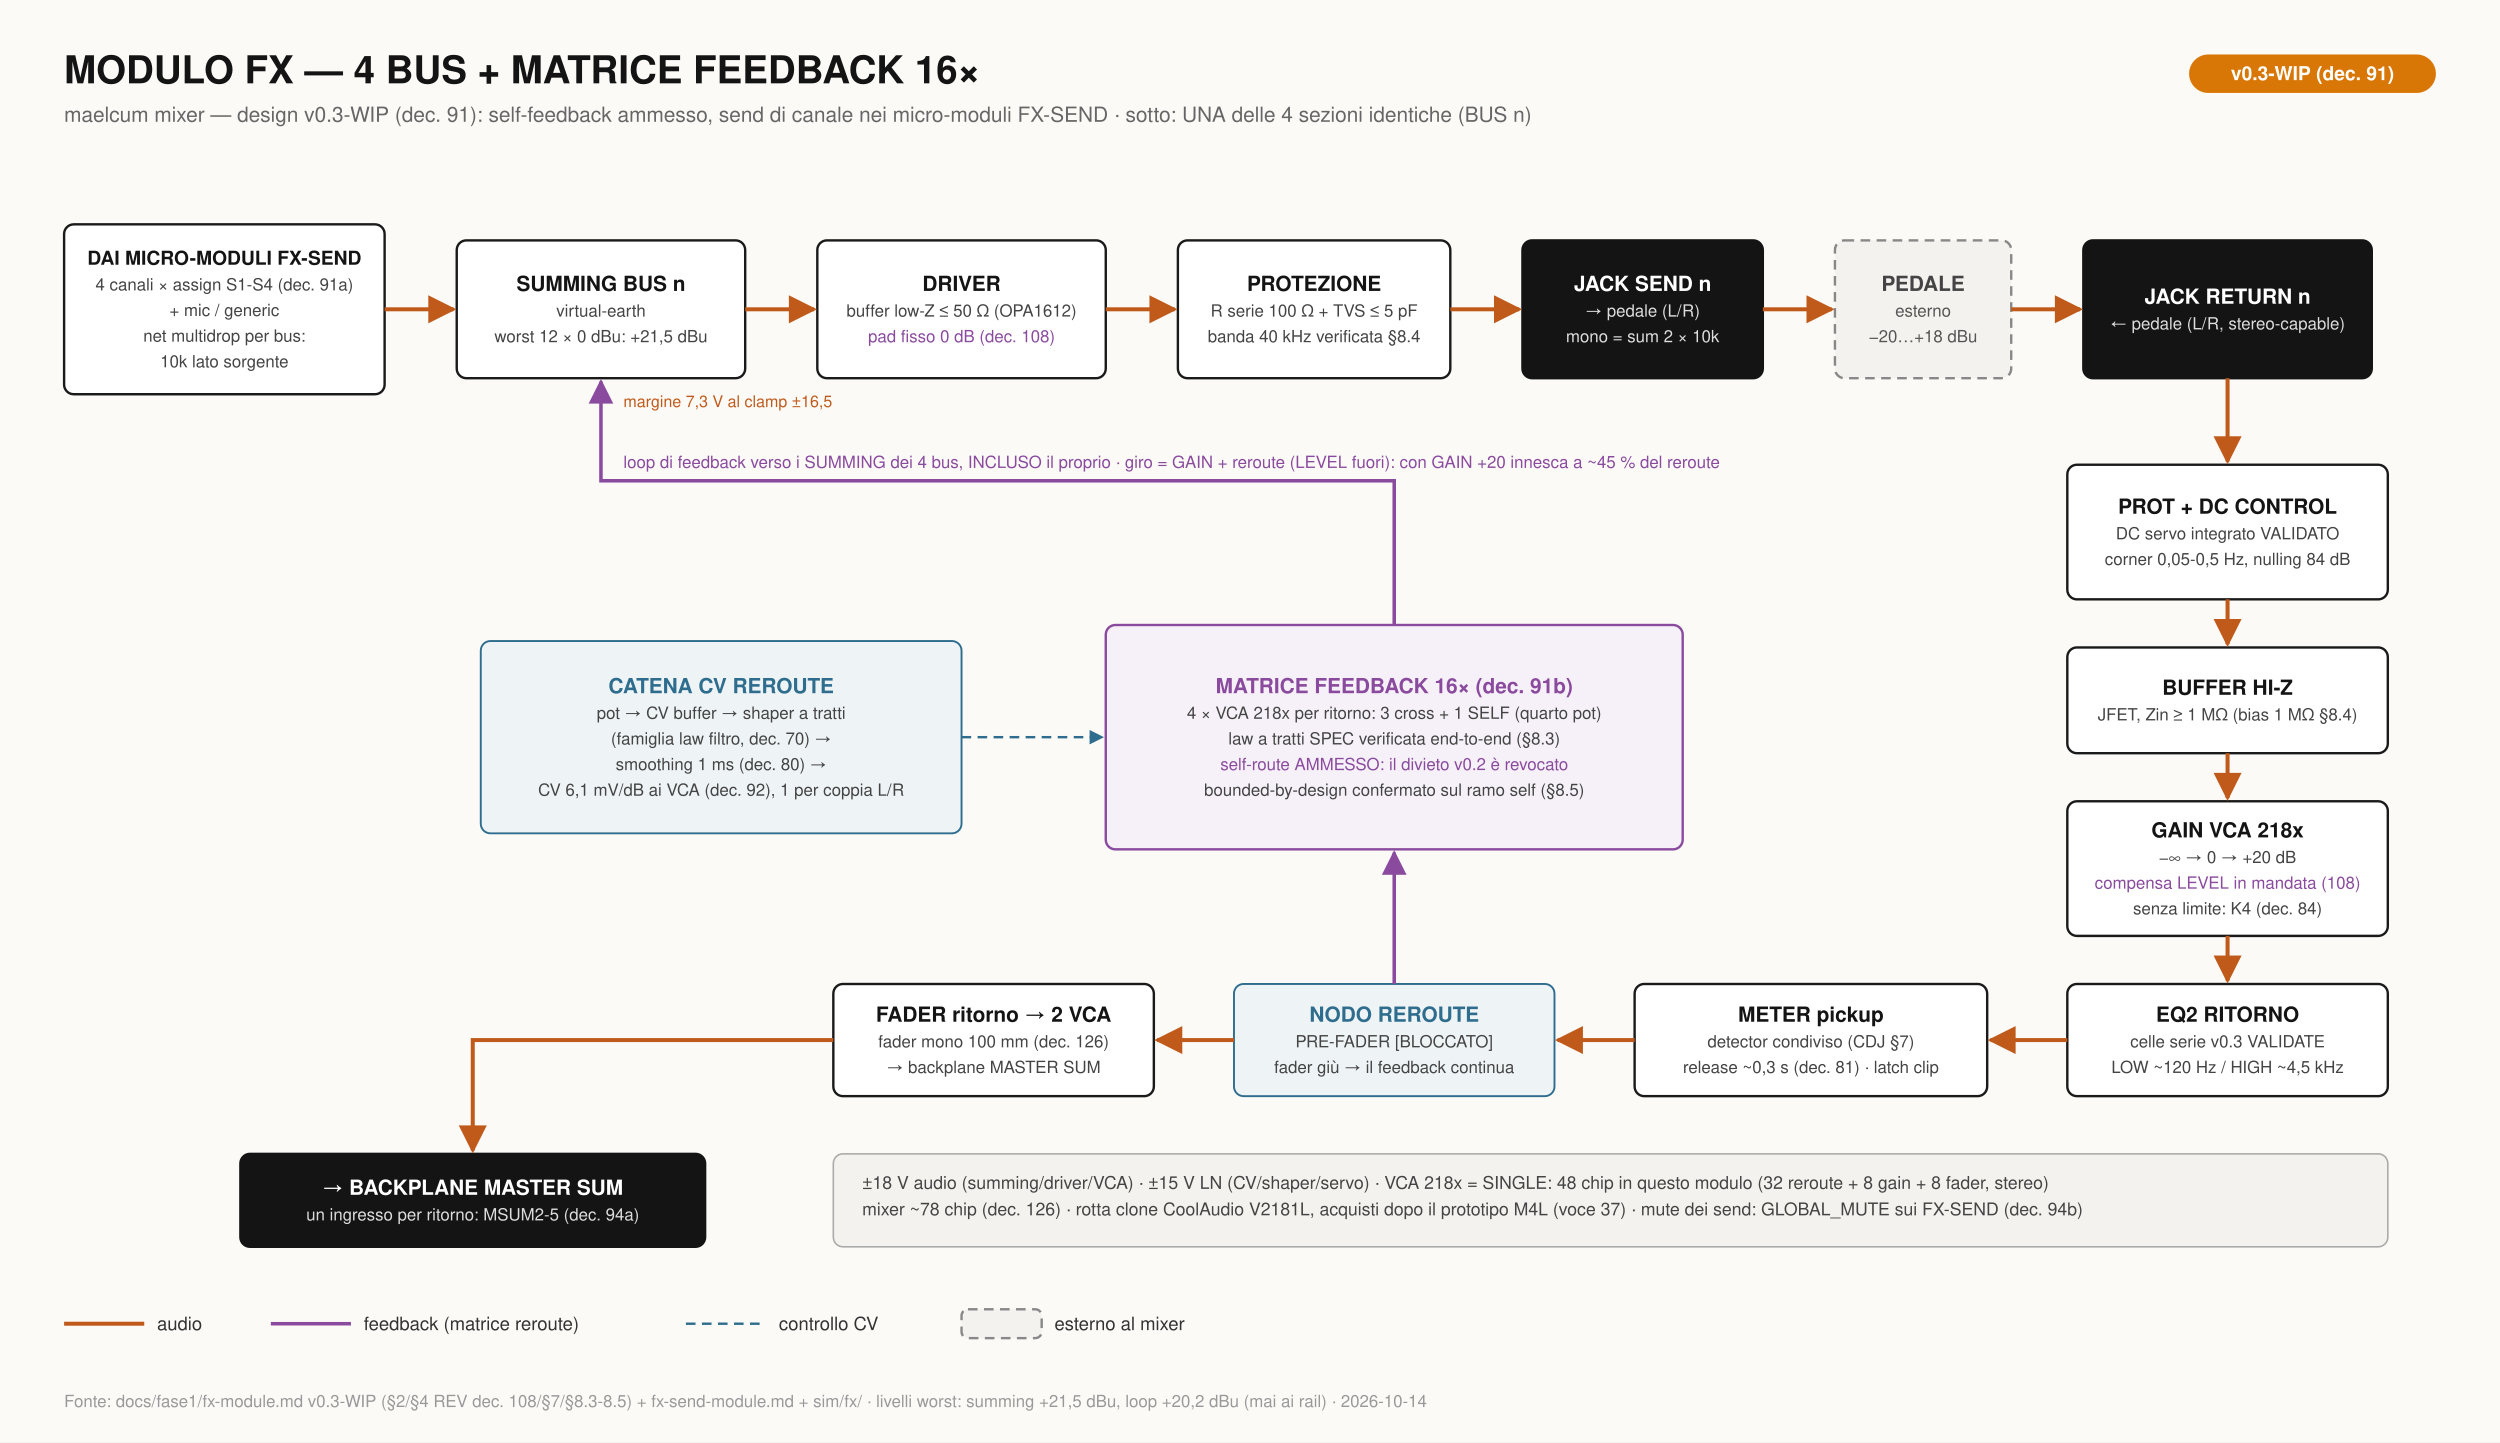
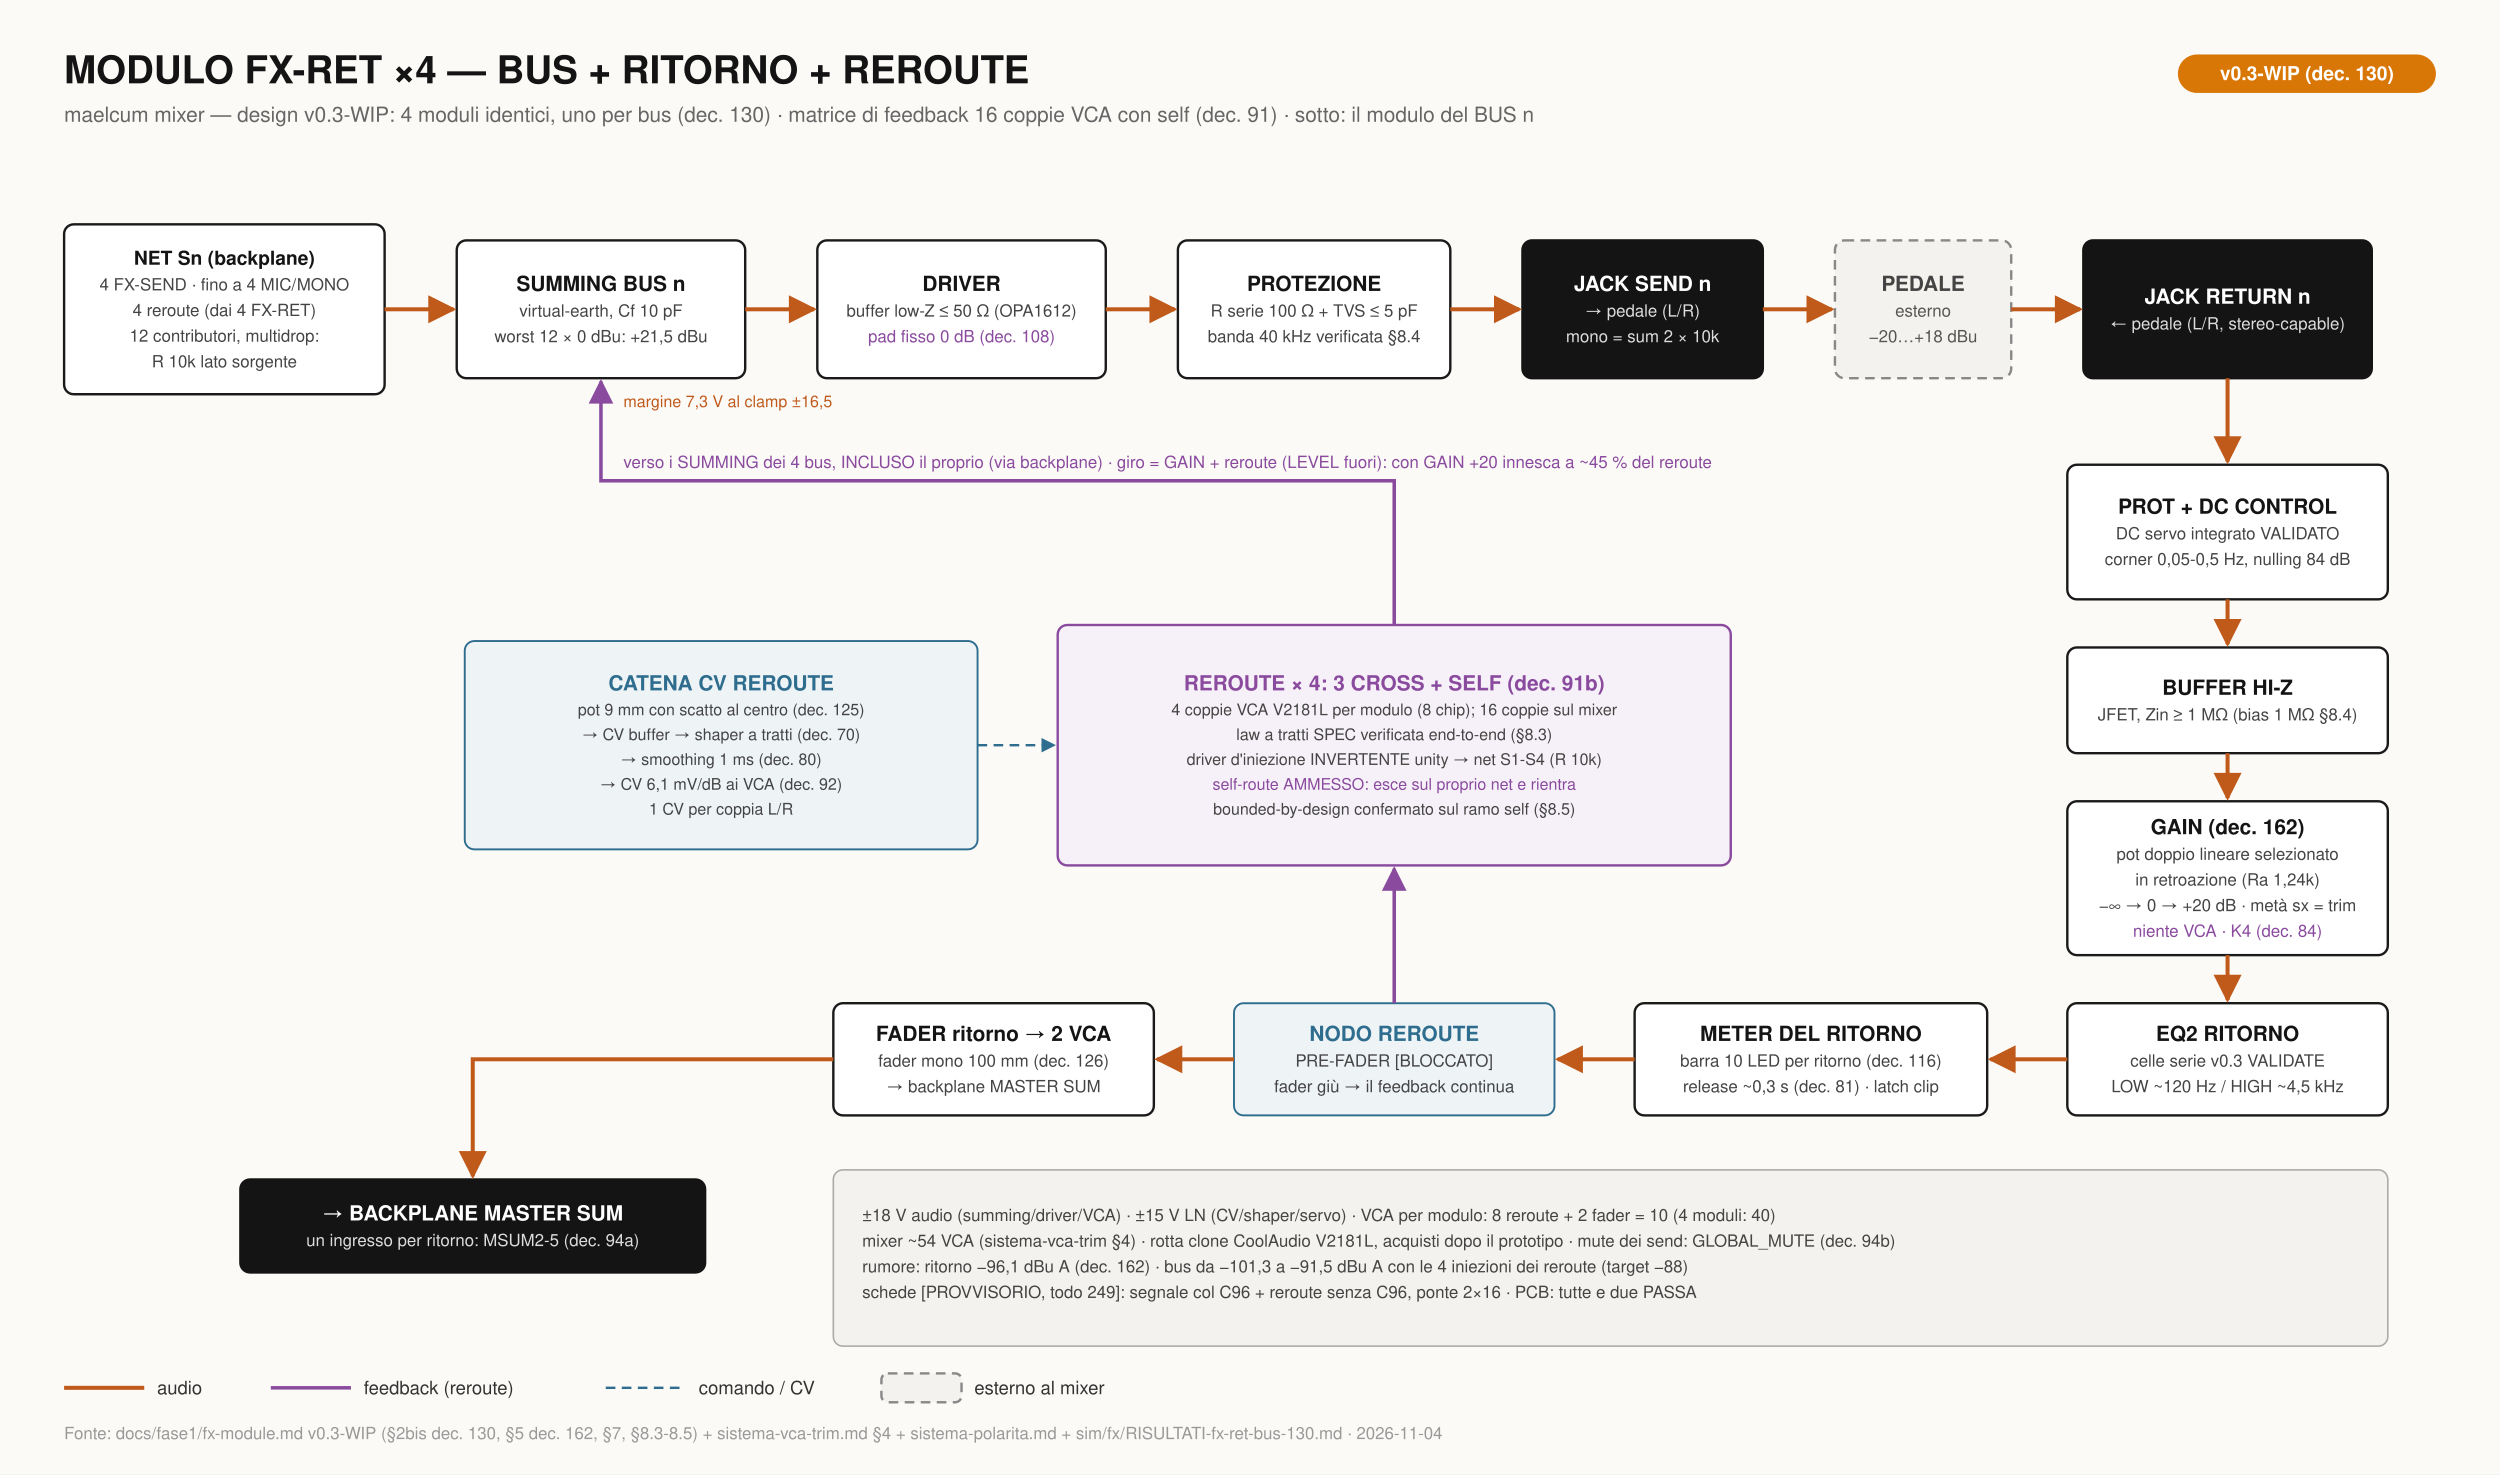
- <svg xmlns="http://www.w3.org/2000/svg" viewBox="0 0 1560 900" font-family="Helvetica Neue, Helvetica, Arial, sans-serif">
+ <svg xmlns="http://www.w3.org/2000/svg" viewBox="0 0 1560 920" font-family="Helvetica Neue, Helvetica, Arial, sans-serif">
  <defs>
    <marker id="ar" viewBox="0 0 10 10" refX="9" refY="5" markerWidth="7" markerHeight="7" orient="auto-start-reverse">
      <path d="M0,0 L10,5 L0,10 z" fill="#C05A1B" />
    </marker>
    <marker id="arb" viewBox="0 0 10 10" refX="9" refY="5" markerWidth="7" markerHeight="7" orient="auto-start-reverse">
      <path d="M0,0 L10,5 L0,10 z" fill="#8A4A9E" />
    </marker>
    <marker id="arw" viewBox="0 0 10 10" refX="9" refY="5" markerWidth="6" markerHeight="6" orient="auto-start-reverse">
      <path d="M0,0 L10,5 L0,10 z" fill="#2F6D8E" />
    </marker>
    <marker id="ark" viewBox="0 0 10 10" refX="9" refY="5" markerWidth="7" markerHeight="7" orient="auto-start-reverse">
      <path d="M0,0 L10,5 L0,10 z" fill="#333" />
    </marker>
  </defs>
-   <rect width="1560" height="900" fill="#FBFAF7" />
-   <text x="40" y="52" font-size="24" font-weight="700" fill="#141414">MODULO FX — 4 BUS + MATRICE FEEDBACK 16×</text>
-   <text x="40" y="76" font-size="13" fill="#666">maelcum mixer — design v0.3-WIP (dec. 91): self-feedback ammesso, send di canale nei micro-moduli FX-SEND · sotto: UNA delle 4 sezioni identiche (BUS n)</text>
-   <rect x="1366" y="34" width="154" height="24" rx="12" fill="#D97706" />
-   <text x="1443" y="50" font-size="12" font-weight="600" fill="#fff" text-anchor="middle">v0.3-WIP (dec. 91)</text>
+   <rect width="1560" height="920" fill="#FBFAF7" />
+   <text x="40" y="52" font-size="24" font-weight="700" fill="#141414">MODULO FX-RET ×4 — BUS + RITORNO + REROUTE</text>
+   <text x="40" y="76" font-size="13" fill="#666">maelcum mixer — design v0.3-WIP: 4 moduli identici, uno per bus (dec. 130) · matrice di feedback 16 coppie VCA con self (dec. 91) · sotto: il modulo del BUS n</text>
+   <rect x="1359" y="34" width="161" height="24" rx="12" fill="#D97706" />
+   <text x="1439.5" y="50" font-size="12" font-weight="600" fill="#fff" text-anchor="middle">v0.3-WIP (dec. 130)</text>
  <rect x="40" y="140" width="200" height="106" rx="6" fill="#fff" stroke="#1A1A1A" stroke-width="1.5" />
-   <text x="140" y="165.2" font-size="12" font-weight="700" fill="#141414" text-anchor="middle">DAI MICRO-MODULI FX-SEND</text>
-   <text x="140" y="181.2" font-size="10.5" fill="#444" text-anchor="middle">4 canali × assign S1-S4 (dec. 91a)</text>
-   <text x="140" y="197.2" font-size="10.5" fill="#444" text-anchor="middle">+ mic / generic</text>
-   <text x="140" y="213.2" font-size="10.5" fill="#444" text-anchor="middle">net multidrop per bus:</text>
-   <text x="140" y="229.2" font-size="10.5" fill="#444" text-anchor="middle">10k lato sorgente</text>
+   <text x="140" y="165.2" font-size="12" font-weight="700" fill="#141414" text-anchor="middle">NET Sn (backplane)</text>
+   <text x="140" y="181.2" font-size="10.5" fill="#444" text-anchor="middle">4 FX-SEND · fino a 4 MIC/MONO</text>
+   <text x="140" y="197.2" font-size="10.5" fill="#444" text-anchor="middle">4 reroute (dai 4 FX-RET)</text>
+   <text x="140" y="213.2" font-size="10.5" fill="#444" text-anchor="middle">12 contributori, multidrop:</text>
+   <text x="140" y="229.2" font-size="10.5" fill="#444" text-anchor="middle">R 10k lato sorgente</text>
  <rect x="285" y="150" width="180" height="86" rx="6" fill="#fff" stroke="#1A1A1A" stroke-width="1.5" />
  <text x="375" y="181.55" font-size="13" font-weight="700" fill="#141414" text-anchor="middle">SUMMING BUS n</text>
-   <text x="375" y="197.55" font-size="10.5" fill="#444" text-anchor="middle">virtual-earth</text>
+   <text x="375" y="197.55" font-size="10.5" fill="#444" text-anchor="middle">virtual-earth, Cf 10 pF</text>
  <text x="375" y="213.55" font-size="10.5" fill="#444" text-anchor="middle">worst 12 × 0 dBu: +21,5 dBu</text>
  <rect x="510" y="150" width="180" height="86" rx="6" fill="#fff" stroke="#1A1A1A" stroke-width="1.5" />
  <text x="600" y="181.55" font-size="13" font-weight="700" fill="#141414" text-anchor="middle">DRIVER</text>
  <text x="600" y="197.55" font-size="10.5" fill="#444" text-anchor="middle">buffer low-Z ≤ 50 Ω (OPA1612)</text>
  <text x="600" y="213.55" font-size="10.5" fill="#8A4A9E" text-anchor="middle">pad fisso 0 dB (dec. 108)</text>
  <rect x="735" y="150" width="170" height="86" rx="6" fill="#fff" stroke="#1A1A1A" stroke-width="1.5" />
  <text x="820" y="181.55" font-size="13" font-weight="700" fill="#141414" text-anchor="middle">PROTEZIONE</text>
  <text x="820" y="197.55" font-size="10.5" fill="#444" text-anchor="middle">R serie 100 Ω + TVS ≤ 5 pF</text>
  <text x="820" y="213.55" font-size="10.5" fill="#444" text-anchor="middle">banda 40 kHz verificata §8.4</text>
  <rect x="950" y="150" width="150" height="86" rx="6" fill="#141414" stroke="#141414" stroke-width="1.5" />
  <text x="1025" y="181.55" font-size="13" font-weight="700" fill="#fff" text-anchor="middle">JACK SEND n</text>
  <text x="1025" y="197.55" font-size="10.5" fill="#ddd" text-anchor="middle">→ pedale (L/R)</text>
  <text x="1025" y="213.55" font-size="10.5" fill="#ddd" text-anchor="middle">mono = sum 2 × 10k</text>
  <rect x="1145" y="150" width="110" height="86" rx="6" fill="#F3F2EE" stroke="#888" stroke-width="1.5" stroke-dasharray="6 4" />
  <text x="1200" y="181.55" font-size="13" font-weight="700" fill="#444" text-anchor="middle">PEDALE</text>
  <text x="1200" y="197.55" font-size="10.5" fill="#555" text-anchor="middle">esterno</text>
  <text x="1200" y="213.55" font-size="10.5" fill="#555" text-anchor="middle">−20…+18 dBu</text>
  <rect x="1300" y="150" width="180" height="86" rx="6" fill="#141414" stroke="#141414" stroke-width="1.5" />
  <text x="1390" y="189.55" font-size="13" font-weight="700" fill="#fff" text-anchor="middle">JACK RETURN n</text>
  <text x="1390" y="205.55" font-size="10.5" fill="#ddd" text-anchor="middle">← pedale (L/R, stereo-capable)</text>
  <path d="M 240 193 L 283 193" stroke="#C05A1B" stroke-width="2.5" fill="none" marker-end="url(#ar)" />
  <path d="M 465 193 L 508 193" stroke="#C05A1B" stroke-width="2.5" fill="none" marker-end="url(#ar)" />
  <path d="M 690 193 L 733 193" stroke="#C05A1B" stroke-width="2.5" fill="none" marker-end="url(#ar)" />
  <path d="M 905 193 L 948 193" stroke="#C05A1B" stroke-width="2.5" fill="none" marker-end="url(#ar)" />
  <path d="M 1100 193 L 1143 193" stroke="#C05A1B" stroke-width="2.5" fill="none" marker-end="url(#ar)" />
  <path d="M 1255 193 L 1298 193" stroke="#C05A1B" stroke-width="2.5" fill="none" marker-end="url(#ar)" />
  <text x="389" y="254" font-size="10" fill="#C05A1B">margine 7,3 V al clamp ±16,5</text>
  <rect x="1290" y="290" width="200" height="84" rx="6" fill="#fff" stroke="#1A1A1A" stroke-width="1.5" />
  <text x="1390" y="320.55" font-size="13" font-weight="700" fill="#141414" text-anchor="middle">PROT + DC CONTROL</text>
  <text x="1390" y="336.55" font-size="10.5" fill="#444" text-anchor="middle">DC servo integrato VALIDATO</text>
  <text x="1390" y="352.55" font-size="10.5" fill="#444" text-anchor="middle">corner 0,05-0,5 Hz, nulling 84 dB</text>
  <rect x="1290" y="404" width="200" height="66" rx="6" fill="#fff" stroke="#1A1A1A" stroke-width="1.5" />
  <text x="1390" y="433.55" font-size="13" font-weight="700" fill="#141414" text-anchor="middle">BUFFER HI-Z</text>
  <text x="1390" y="449.55" font-size="10.5" fill="#444" text-anchor="middle">JFET, Zin ≥ 1 MΩ (bias 1 MΩ §8.4)</text>
-   <rect x="1290" y="500" width="200" height="84" rx="6" fill="#fff" stroke="#1A1A1A" stroke-width="1.5" />
-   <text x="1390" y="522.55" font-size="13" font-weight="700" fill="#141414" text-anchor="middle">GAIN VCA 218x</text>
-   <text x="1390" y="538.55" font-size="10.5" fill="#444" text-anchor="middle">−∞ → 0 → +20 dB</text>
-   <text x="1390" y="554.55" font-size="10.5" fill="#8A4A9E" text-anchor="middle">compensa LEVEL in mandata (108)</text>
-   <text x="1390" y="570.55" font-size="10.5" fill="#444" text-anchor="middle">senza limite: K4 (dec. 84)</text>
-   <rect x="1290" y="614" width="200" height="70" rx="6" fill="#fff" stroke="#1A1A1A" stroke-width="1.5" />
-   <text x="1390" y="637.55" font-size="13" font-weight="700" fill="#141414" text-anchor="middle">EQ2 RITORNO</text>
-   <text x="1390" y="653.55" font-size="10.5" fill="#444" text-anchor="middle">celle serie v0.3 VALIDATE</text>
-   <text x="1390" y="669.55" font-size="10.5" fill="#444" text-anchor="middle">LOW ~120 Hz / HIGH ~4,5 kHz</text>
+   <rect x="1290" y="500" width="200" height="96" rx="6" fill="#fff" stroke="#1A1A1A" stroke-width="1.5" />
+   <text x="1390" y="520.55" font-size="13" font-weight="700" fill="#141414" text-anchor="middle">GAIN (dec. 162)</text>
+   <text x="1390" y="536.55" font-size="10.5" fill="#444" text-anchor="middle">pot doppio lineare selezionato</text>
+   <text x="1390" y="552.55" font-size="10.5" fill="#444" text-anchor="middle">in retroazione (Ra 1,24k)</text>
+   <text x="1390" y="568.55" font-size="10.5" fill="#444" text-anchor="middle">−∞ → 0 → +20 dB · metà sx = trim</text>
+   <text x="1390" y="584.55" font-size="10.5" fill="#8A4A9E" text-anchor="middle">niente VCA · K4 (dec. 84)</text>
+   <rect x="1290" y="626" width="200" height="70" rx="6" fill="#fff" stroke="#1A1A1A" stroke-width="1.5" />
+   <text x="1390" y="649.55" font-size="13" font-weight="700" fill="#141414" text-anchor="middle">EQ2 RITORNO</text>
+   <text x="1390" y="665.55" font-size="10.5" fill="#444" text-anchor="middle">celle serie v0.3 VALIDATE</text>
+   <text x="1390" y="681.55" font-size="10.5" fill="#444" text-anchor="middle">LOW ~120 Hz / HIGH ~4,5 kHz</text>
  <path d="M 1390 236 L 1390 288" stroke="#C05A1B" stroke-width="2.5" fill="none" marker-end="url(#ar)" />
  <path d="M 1390 374 L 1390 402" stroke="#C05A1B" stroke-width="2.5" fill="none" marker-end="url(#ar)" />
  <path d="M 1390 470 L 1390 498" stroke="#C05A1B" stroke-width="2.5" fill="none" marker-end="url(#ar)" />
-   <path d="M 1390 584 L 1390 612" stroke="#C05A1B" stroke-width="2.5" fill="none" marker-end="url(#ar)" />
-   <rect x="1020" y="614" width="220" height="70" rx="6" fill="#fff" stroke="#1A1A1A" stroke-width="1.5" />
-   <text x="1130" y="637.55" font-size="13" font-weight="700" fill="#141414" text-anchor="middle">METER pickup</text>
-   <text x="1130" y="653.55" font-size="10.5" fill="#444" text-anchor="middle">detector condiviso (CDJ §7)</text>
-   <text x="1130" y="669.55" font-size="10.5" fill="#444" text-anchor="middle">release ~0,3 s (dec. 81) · latch clip</text>
-   <rect x="770" y="614" width="200" height="70" rx="6" fill="#EEF3F6" stroke="#2F6D8E" stroke-width="1.2" />
-   <text x="870" y="637.55" font-size="13" font-weight="700" fill="#2F6D8E" text-anchor="middle">NODO REROUTE</text>
-   <text x="870" y="653.55" font-size="10.5" fill="#444" text-anchor="middle">PRE-FADER [BLOCCATO]</text>
-   <text x="870" y="669.55" font-size="10.5" fill="#444" text-anchor="middle">fader giù → il feedback continua</text>
-   <rect x="520" y="614" width="200" height="70" rx="6" fill="#fff" stroke="#1A1A1A" stroke-width="1.5" />
-   <text x="620" y="637.55" font-size="13" font-weight="700" fill="#141414" text-anchor="middle">FADER ritorno → 2 VCA</text>
-   <text x="620" y="653.55" font-size="10.5" fill="#444" text-anchor="middle">fader mono 100 mm (dec. 126)</text>
-   <text x="620" y="669.55" font-size="10.5" fill="#444" text-anchor="middle">→ backplane MASTER SUM</text>
-   <path d="M 1290 649 L 1242 649" stroke="#C05A1B" stroke-width="2.5" fill="none" marker-end="url(#ar)" />
-   <path d="M 1020 649 L 972 649" stroke="#C05A1B" stroke-width="2.5" fill="none" marker-end="url(#ar)" />
-   <path d="M 770 649 L 722 649" stroke="#C05A1B" stroke-width="2.5" fill="none" marker-end="url(#ar)" />
-   <rect x="150" y="720" width="290" height="58" rx="6" fill="#141414" stroke="#141414" stroke-width="1.5" />
-   <text x="295" y="745.55" font-size="13" font-weight="700" fill="#fff" text-anchor="middle">→ BACKPLANE MASTER SUM</text>
-   <text x="295" y="761.55" font-size="10.5" fill="#ddd" text-anchor="middle">un ingresso per ritorno: MSUM2-5 (dec. 94a)</text>
-   <path d="M 520 649 L 295 649 L 295 718" stroke="#C05A1B" stroke-width="2.5" fill="none" marker-end="url(#ar)" />
-   <rect x="690" y="390" width="360" height="140" rx="6" fill="#F6F1F8" stroke="#8A4A9E" stroke-width="1.5" />
-   <text x="870" y="432.55" font-size="13" font-weight="700" fill="#8A4A9E" text-anchor="middle">MATRICE FEEDBACK 16× (dec. 91b)</text>
-   <text x="870" y="448.55" font-size="10.5" fill="#444" text-anchor="middle">4 × VCA 218x per ritorno: 3 cross + 1 SELF (quarto pot)</text>
-   <text x="870" y="464.55" font-size="10.5" fill="#444" text-anchor="middle">law a tratti SPEC verificata end-to-end (§8.3)</text>
-   <text x="870" y="480.55" font-size="10.5" fill="#8A4A9E" text-anchor="middle">self-route AMMESSO: il divieto v0.2 è revocato</text>
-   <text x="870" y="496.55" font-size="10.5" fill="#444" text-anchor="middle">bounded-by-design confermato sul ramo self (§8.5)</text>
-   <path d="M 870 614 L 870 532" stroke="#8A4A9E" stroke-width="2.2" fill="none" marker-end="url(#arb)" />
+   <path d="M 1390 596 L 1390 624" stroke="#C05A1B" stroke-width="2.5" fill="none" marker-end="url(#ar)" />
+   <rect x="1020" y="626" width="220" height="70" rx="6" fill="#fff" stroke="#1A1A1A" stroke-width="1.5" />
+   <text x="1130" y="649.55" font-size="13" font-weight="700" fill="#141414" text-anchor="middle">METER DEL RITORNO</text>
+   <text x="1130" y="665.55" font-size="10.5" fill="#444" text-anchor="middle">barra 10 LED per ritorno (dec. 116)</text>
+   <text x="1130" y="681.55" font-size="10.5" fill="#444" text-anchor="middle">release ~0,3 s (dec. 81) · latch clip</text>
+   <rect x="770" y="626" width="200" height="70" rx="6" fill="#EEF3F6" stroke="#2F6D8E" stroke-width="1.2" />
+   <text x="870" y="649.55" font-size="13" font-weight="700" fill="#2F6D8E" text-anchor="middle">NODO REROUTE</text>
+   <text x="870" y="665.55" font-size="10.5" fill="#444" text-anchor="middle">PRE-FADER [BLOCCATO]</text>
+   <text x="870" y="681.55" font-size="10.5" fill="#444" text-anchor="middle">fader giù → il feedback continua</text>
+   <rect x="520" y="626" width="200" height="70" rx="6" fill="#fff" stroke="#1A1A1A" stroke-width="1.5" />
+   <text x="620" y="649.55" font-size="13" font-weight="700" fill="#141414" text-anchor="middle">FADER ritorno → 2 VCA</text>
+   <text x="620" y="665.55" font-size="10.5" fill="#444" text-anchor="middle">fader mono 100 mm (dec. 126)</text>
+   <text x="620" y="681.55" font-size="10.5" fill="#444" text-anchor="middle">→ backplane MASTER SUM</text>
+   <path d="M 1290 661 L 1242 661" stroke="#C05A1B" stroke-width="2.5" fill="none" marker-end="url(#ar)" />
+   <path d="M 1020 661 L 972 661" stroke="#C05A1B" stroke-width="2.5" fill="none" marker-end="url(#ar)" />
+   <path d="M 770 661 L 722 661" stroke="#C05A1B" stroke-width="2.5" fill="none" marker-end="url(#ar)" />
+   <rect x="150" y="736" width="290" height="58" rx="6" fill="#141414" stroke="#141414" stroke-width="1.5" />
+   <text x="295" y="761.55" font-size="13" font-weight="700" fill="#fff" text-anchor="middle">→ BACKPLANE MASTER SUM</text>
+   <text x="295" y="777.55" font-size="10.5" fill="#ddd" text-anchor="middle">un ingresso per ritorno: MSUM2-5 (dec. 94a)</text>
+   <path d="M 520 661 L 295 661 L 295 734" stroke="#C05A1B" stroke-width="2.5" fill="none" marker-end="url(#ar)" />
+   <rect x="660" y="390" width="420" height="150" rx="6" fill="#F6F1F8" stroke="#8A4A9E" stroke-width="1.5" />
+   <text x="870" y="430.8" font-size="13" font-weight="700" fill="#8A4A9E" text-anchor="middle">REROUTE × 4: 3 CROSS + SELF (dec. 91b)</text>
+   <text x="870" y="446.3" font-size="10" fill="#444" text-anchor="middle">4 coppie VCA V2181L per modulo (8 chip); 16 coppie sul mixer</text>
+   <text x="870" y="461.8" font-size="10" fill="#444" text-anchor="middle">law a tratti SPEC verificata end-to-end (§8.3)</text>
+   <text x="870" y="477.3" font-size="10" fill="#444" text-anchor="middle">driver d'iniezione INVERTENTE unity → net S1-S4 (R 10k)</text>
+   <text x="870" y="492.8" font-size="10" fill="#8A4A9E" text-anchor="middle">self-route AMMESSO: esce sul proprio net e rientra</text>
+   <text x="870" y="508.3" font-size="10" fill="#444" text-anchor="middle">bounded-by-design confermato sul ramo self (§8.5)</text>
+   <path d="M 870 626 L 870 542" stroke="#8A4A9E" stroke-width="2.2" fill="none" marker-end="url(#arb)" />
  <path d="M 870 390 L 870 300 L 375 300 L 375 238" stroke="#8A4A9E" stroke-width="2.2" fill="none" marker-end="url(#arb)" />
-   <text x="389" y="292" font-size="10.5" fill="#8A4A9E">loop di feedback verso i SUMMING dei 4 bus, INCLUSO il proprio · giro = GAIN + reroute (LEVEL fuori): con GAIN +20 innesca a ~45 % del reroute</text>
-   <rect x="300" y="400" width="300" height="120" rx="6" fill="#EEF3F6" stroke="#2F6D8E" stroke-width="1.2" />
-   <text x="450" y="432.55" font-size="13" font-weight="700" fill="#2F6D8E" text-anchor="middle">CATENA CV REROUTE</text>
-   <text x="450" y="448.55" font-size="10.5" fill="#444" text-anchor="middle">pot → CV buffer → shaper a tratti</text>
-   <text x="450" y="464.55" font-size="10.5" fill="#444" text-anchor="middle">(famiglia law filtro, dec. 70) →</text>
-   <text x="450" y="480.55" font-size="10.5" fill="#444" text-anchor="middle">smoothing 1 ms (dec. 80) →</text>
-   <text x="450" y="496.55" font-size="10.5" fill="#444" text-anchor="middle">CV 6,1 mV/dB ai VCA (dec. 92), 1 per coppia L/R</text>
-   <path d="M 600 460 L 688 460" stroke="#2F6D8E" stroke-width="1.5" fill="none" stroke-dasharray="6 4" marker-end="url(#arw)" />
-   <rect x="520" y="720" width="970" height="58" rx="6" fill="#F3F2EE" stroke="#AAA" stroke-width="1" />
-   <text x="538" y="741.85" font-size="11" fill="#444">±18 V audio (summing/driver/VCA) · ±15 V LN (CV/shaper/servo) · VCA 218x = SINGLE: 48 chip in questo modulo (32 reroute + 8 gain + 8 fader, stereo)</text>
-   <text x="538" y="758.35" font-size="11" fill="#444">mixer ~78 chip (dec. 126) · rotta clone CoolAudio V2181L, acquisti dopo il prototipo M4L (voce 37) · mute dei send: GLOBAL_MUTE sui FX-SEND (dec. 94b)</text>
-   <path d="M 40 826 L 90 826" stroke="#C05A1B" stroke-width="2.5" />
-   <text x="98" y="830" font-size="11.5" fill="#333">audio</text>
-   <path d="M 169 826 L 219 826" stroke="#8A4A9E" stroke-width="2.2" />
-   <text x="227" y="830" font-size="11.5" fill="#333">feedback (matrice reroute)</text>
-   <path d="M 428 826 L 478 826" stroke="#2F6D8E" stroke-width="1.5" stroke-dasharray="6 4" />
-   <text x="486" y="830" font-size="11.5" fill="#333">controllo CV</text>
-   <rect x="600" y="817" width="50" height="18" rx="4" fill="#F3F2EE" stroke="#888" stroke-width="1.5" stroke-dasharray="6 4" />
-   <text x="658" y="830" font-size="11.5" fill="#333">esterno al mixer</text>
-   <text x="40" y="878" font-size="10.5" fill="#999">Fonte: docs/fase1/fx-module.md v0.3-WIP (§2/§4 REV dec. 108/§7/§8.3-8.5) + fx-send-module.md + sim/fx/ · livelli worst: summing +21,5 dBu, loop +20,2 dBu (mai ai rail) · 2026-10-14</text>
+   <text x="389" y="292" font-size="10.5" fill="#8A4A9E">verso i SUMMING dei 4 bus, INCLUSO il proprio (via backplane) · giro = GAIN + reroute (LEVEL fuori): con GAIN +20 innesca a ~45 % del reroute</text>
+   <rect x="290" y="400" width="320" height="130" rx="6" fill="#EEF3F6" stroke="#2F6D8E" stroke-width="1.2" />
+   <text x="450" y="430.8" font-size="13" font-weight="700" fill="#2F6D8E" text-anchor="middle">CATENA CV REROUTE</text>
+   <text x="450" y="446.3" font-size="10" fill="#444" text-anchor="middle">pot 9 mm con scatto al centro (dec. 125)</text>
+   <text x="450" y="461.8" font-size="10" fill="#444" text-anchor="middle">→ CV buffer → shaper a tratti (dec. 70)</text>
+   <text x="450" y="477.3" font-size="10" fill="#444" text-anchor="middle">→ smoothing 1 ms (dec. 80)</text>
+   <text x="450" y="492.8" font-size="10" fill="#444" text-anchor="middle">→ CV 6,1 mV/dB ai VCA (dec. 92)</text>
+   <text x="450" y="508.3" font-size="10" fill="#444" text-anchor="middle">1 CV per coppia L/R</text>
+   <path d="M 610 465 L 658 465" stroke="#2F6D8E" stroke-width="1.5" fill="none" stroke-dasharray="6 4" marker-end="url(#arw)" />
+   <rect x="520" y="730" width="970" height="110" rx="6" fill="#F3F2EE" stroke="#AAA" stroke-width="1" />
+   <text x="538" y="761.925" font-size="10.5" fill="#444">±18 V audio (summing/driver/VCA) · ±15 V LN (CV/shaper/servo) · VCA per modulo: 8 reroute + 2 fader = 10 (4 moduli: 40)</text>
+   <text x="538" y="777.925" font-size="10.5" fill="#444">mixer ~54 VCA (sistema-vca-trim §4) · rotta clone CoolAudio V2181L, acquisti dopo il prototipo · mute dei send: GLOBAL_MUTE (dec. 94b)</text>
+   <text x="538" y="793.925" font-size="10.5" fill="#444">rumore: ritorno −96,1 dBu A (dec. 162) · bus da −101,3 a −91,5 dBu A con le 4 iniezioni dei reroute (target −88)</text>
+   <text x="538" y="809.925" font-size="10.5" fill="#444">schede [PROVVISORIO, todo 249]: segnale col C96 + reroute senza C96, ponte 2×16 · PCB: tutte e due PASSA</text>
+   <path d="M 40 866 L 90 866" stroke="#C05A1B" stroke-width="2.5" />
+   <text x="98" y="870" font-size="11.5" fill="#333">audio</text>
+   <path d="M 169 866 L 219 866" stroke="#8A4A9E" stroke-width="2.2" />
+   <text x="227" y="870" font-size="11.5" fill="#333">feedback (reroute)</text>
+   <path d="M 378 866 L 428 866" stroke="#2F6D8E" stroke-width="1.5" stroke-dasharray="6 4" />
+   <text x="436" y="870" font-size="11.5" fill="#333">comando / CV</text>
+   <rect x="550" y="857" width="50" height="18" rx="4" fill="#F3F2EE" stroke="#888" stroke-width="1.5" stroke-dasharray="6 4" />
+   <text x="608" y="870" font-size="11.5" fill="#333">esterno al mixer</text>
+   <text x="40" y="898" font-size="10.5" fill="#999">Fonte: docs/fase1/fx-module.md v0.3-WIP (§2bis dec. 130, §5 dec. 162, §7, §8.3-8.5) + sistema-vca-trim.md §4 + sistema-polarita.md + sim/fx/RISULTATI-fx-ret-bus-130.md · 2026-11-04</text>
</svg>
